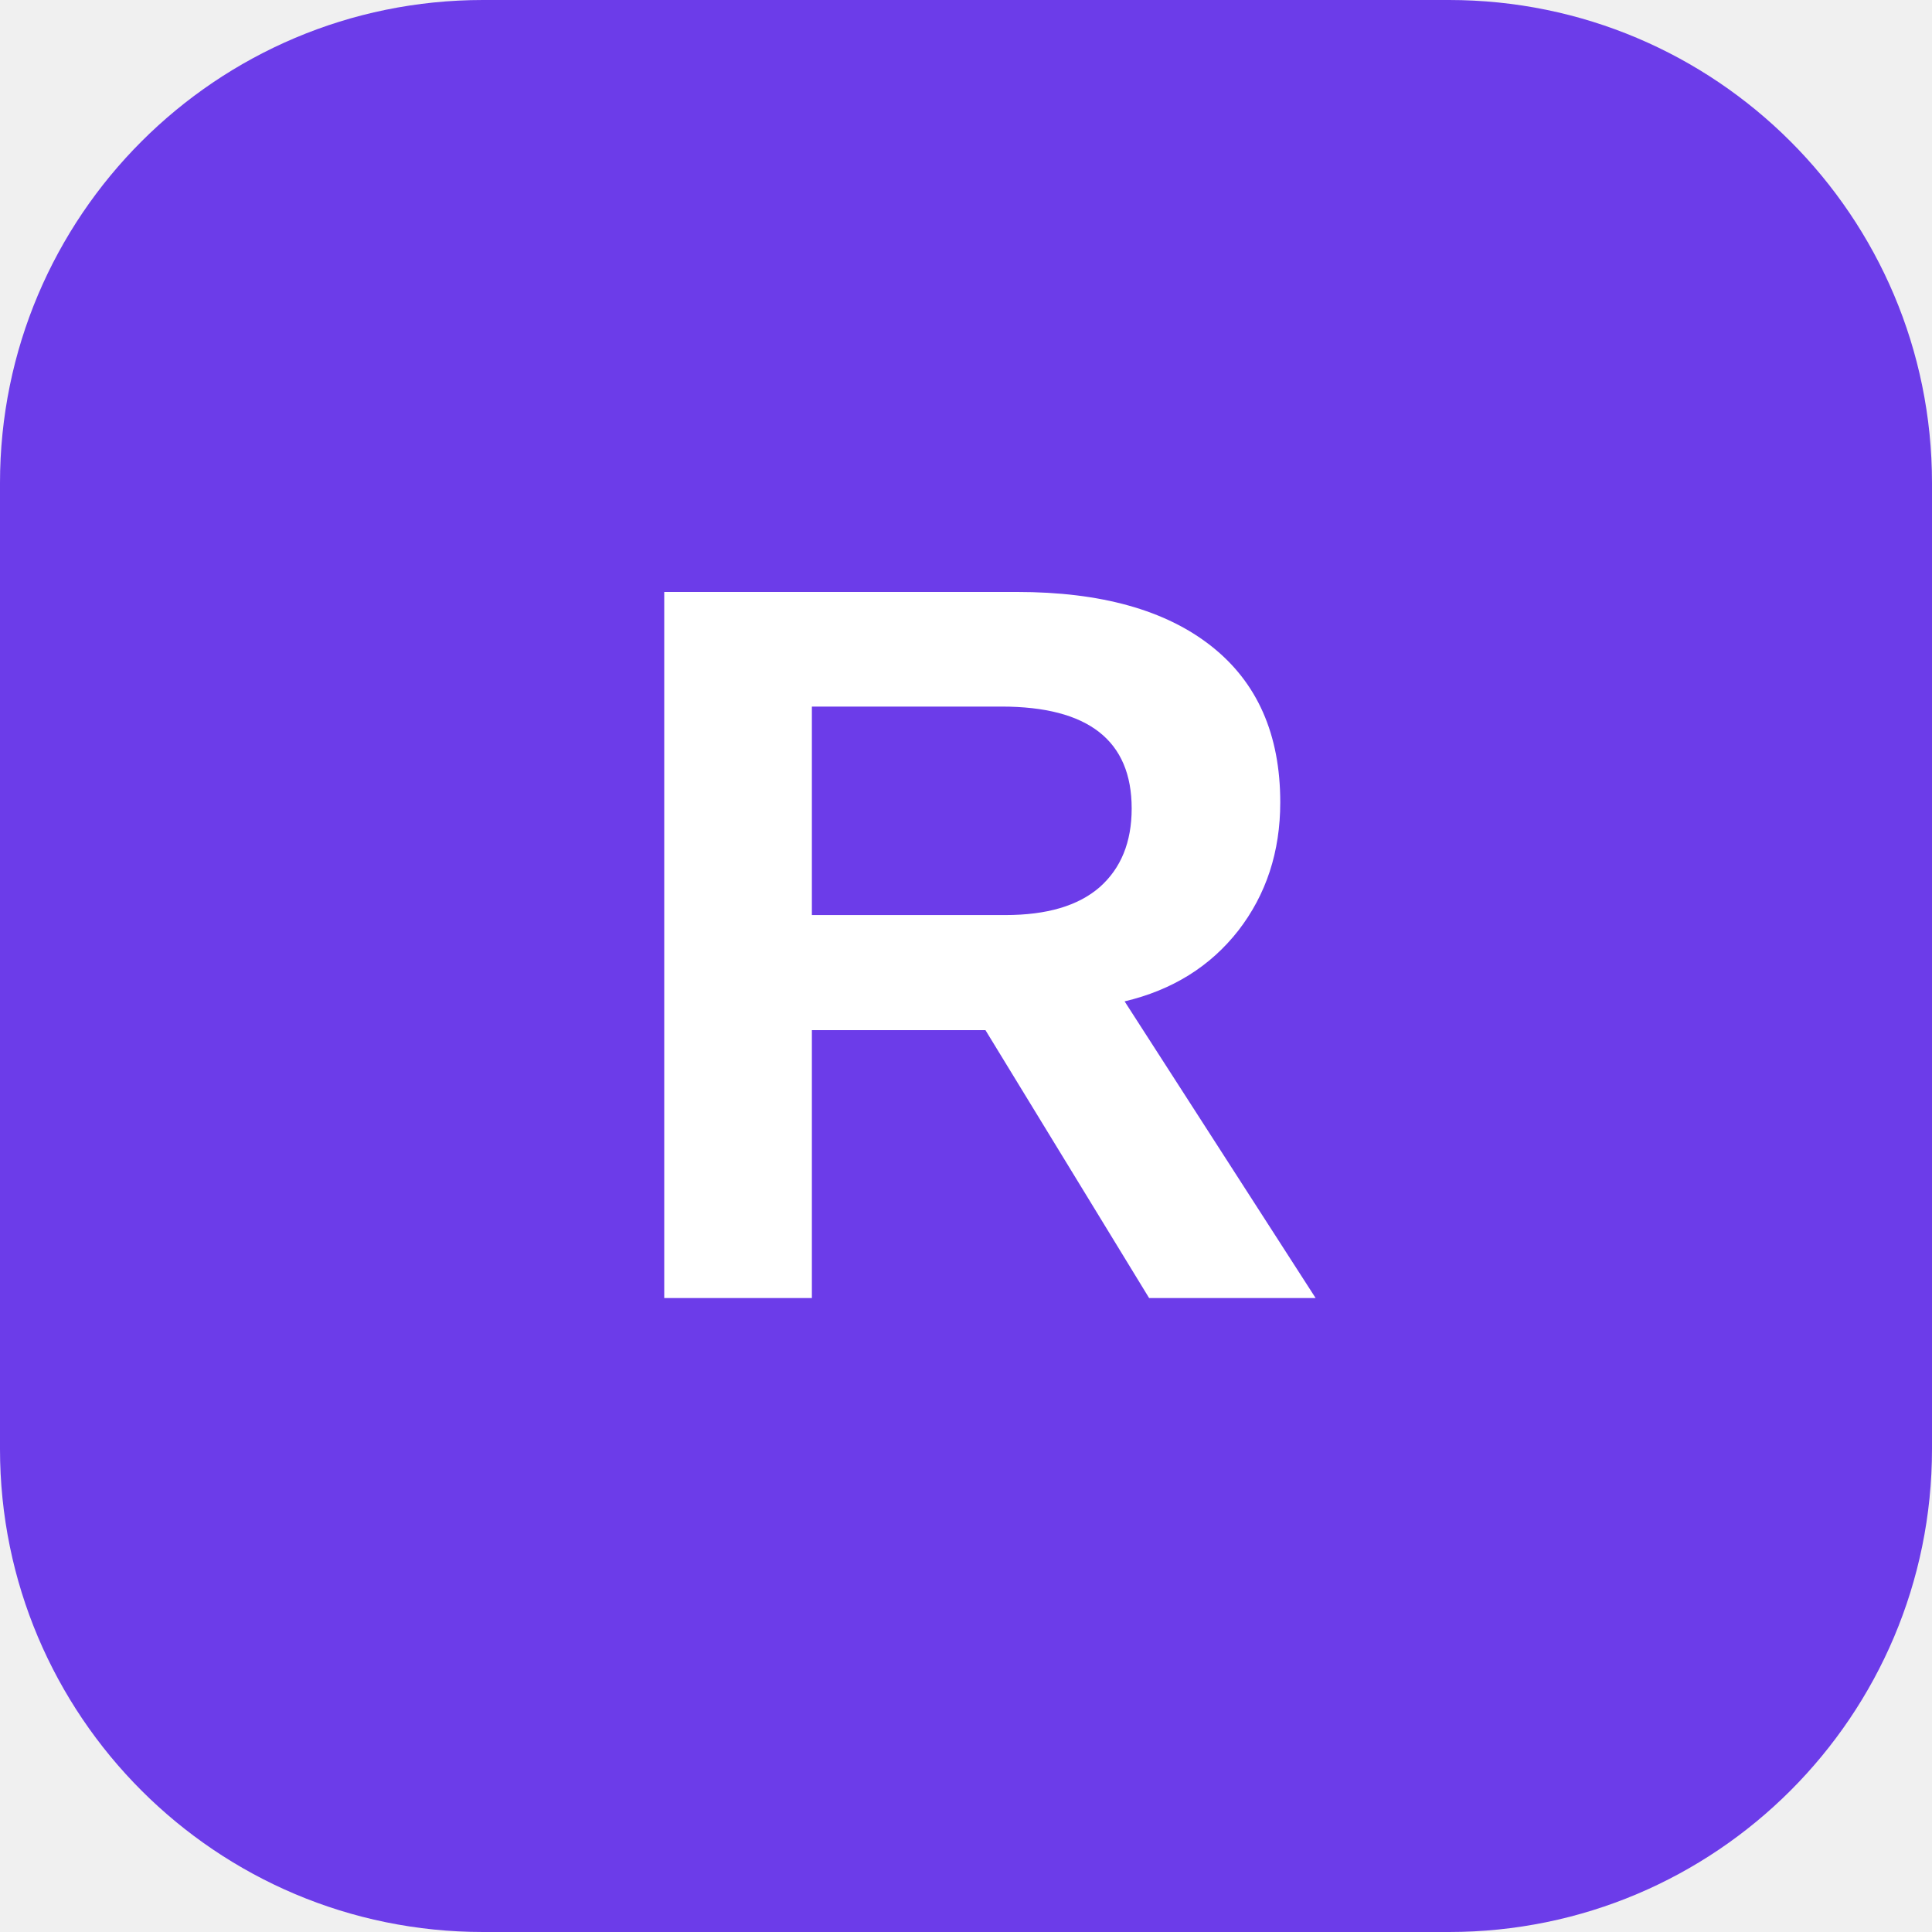
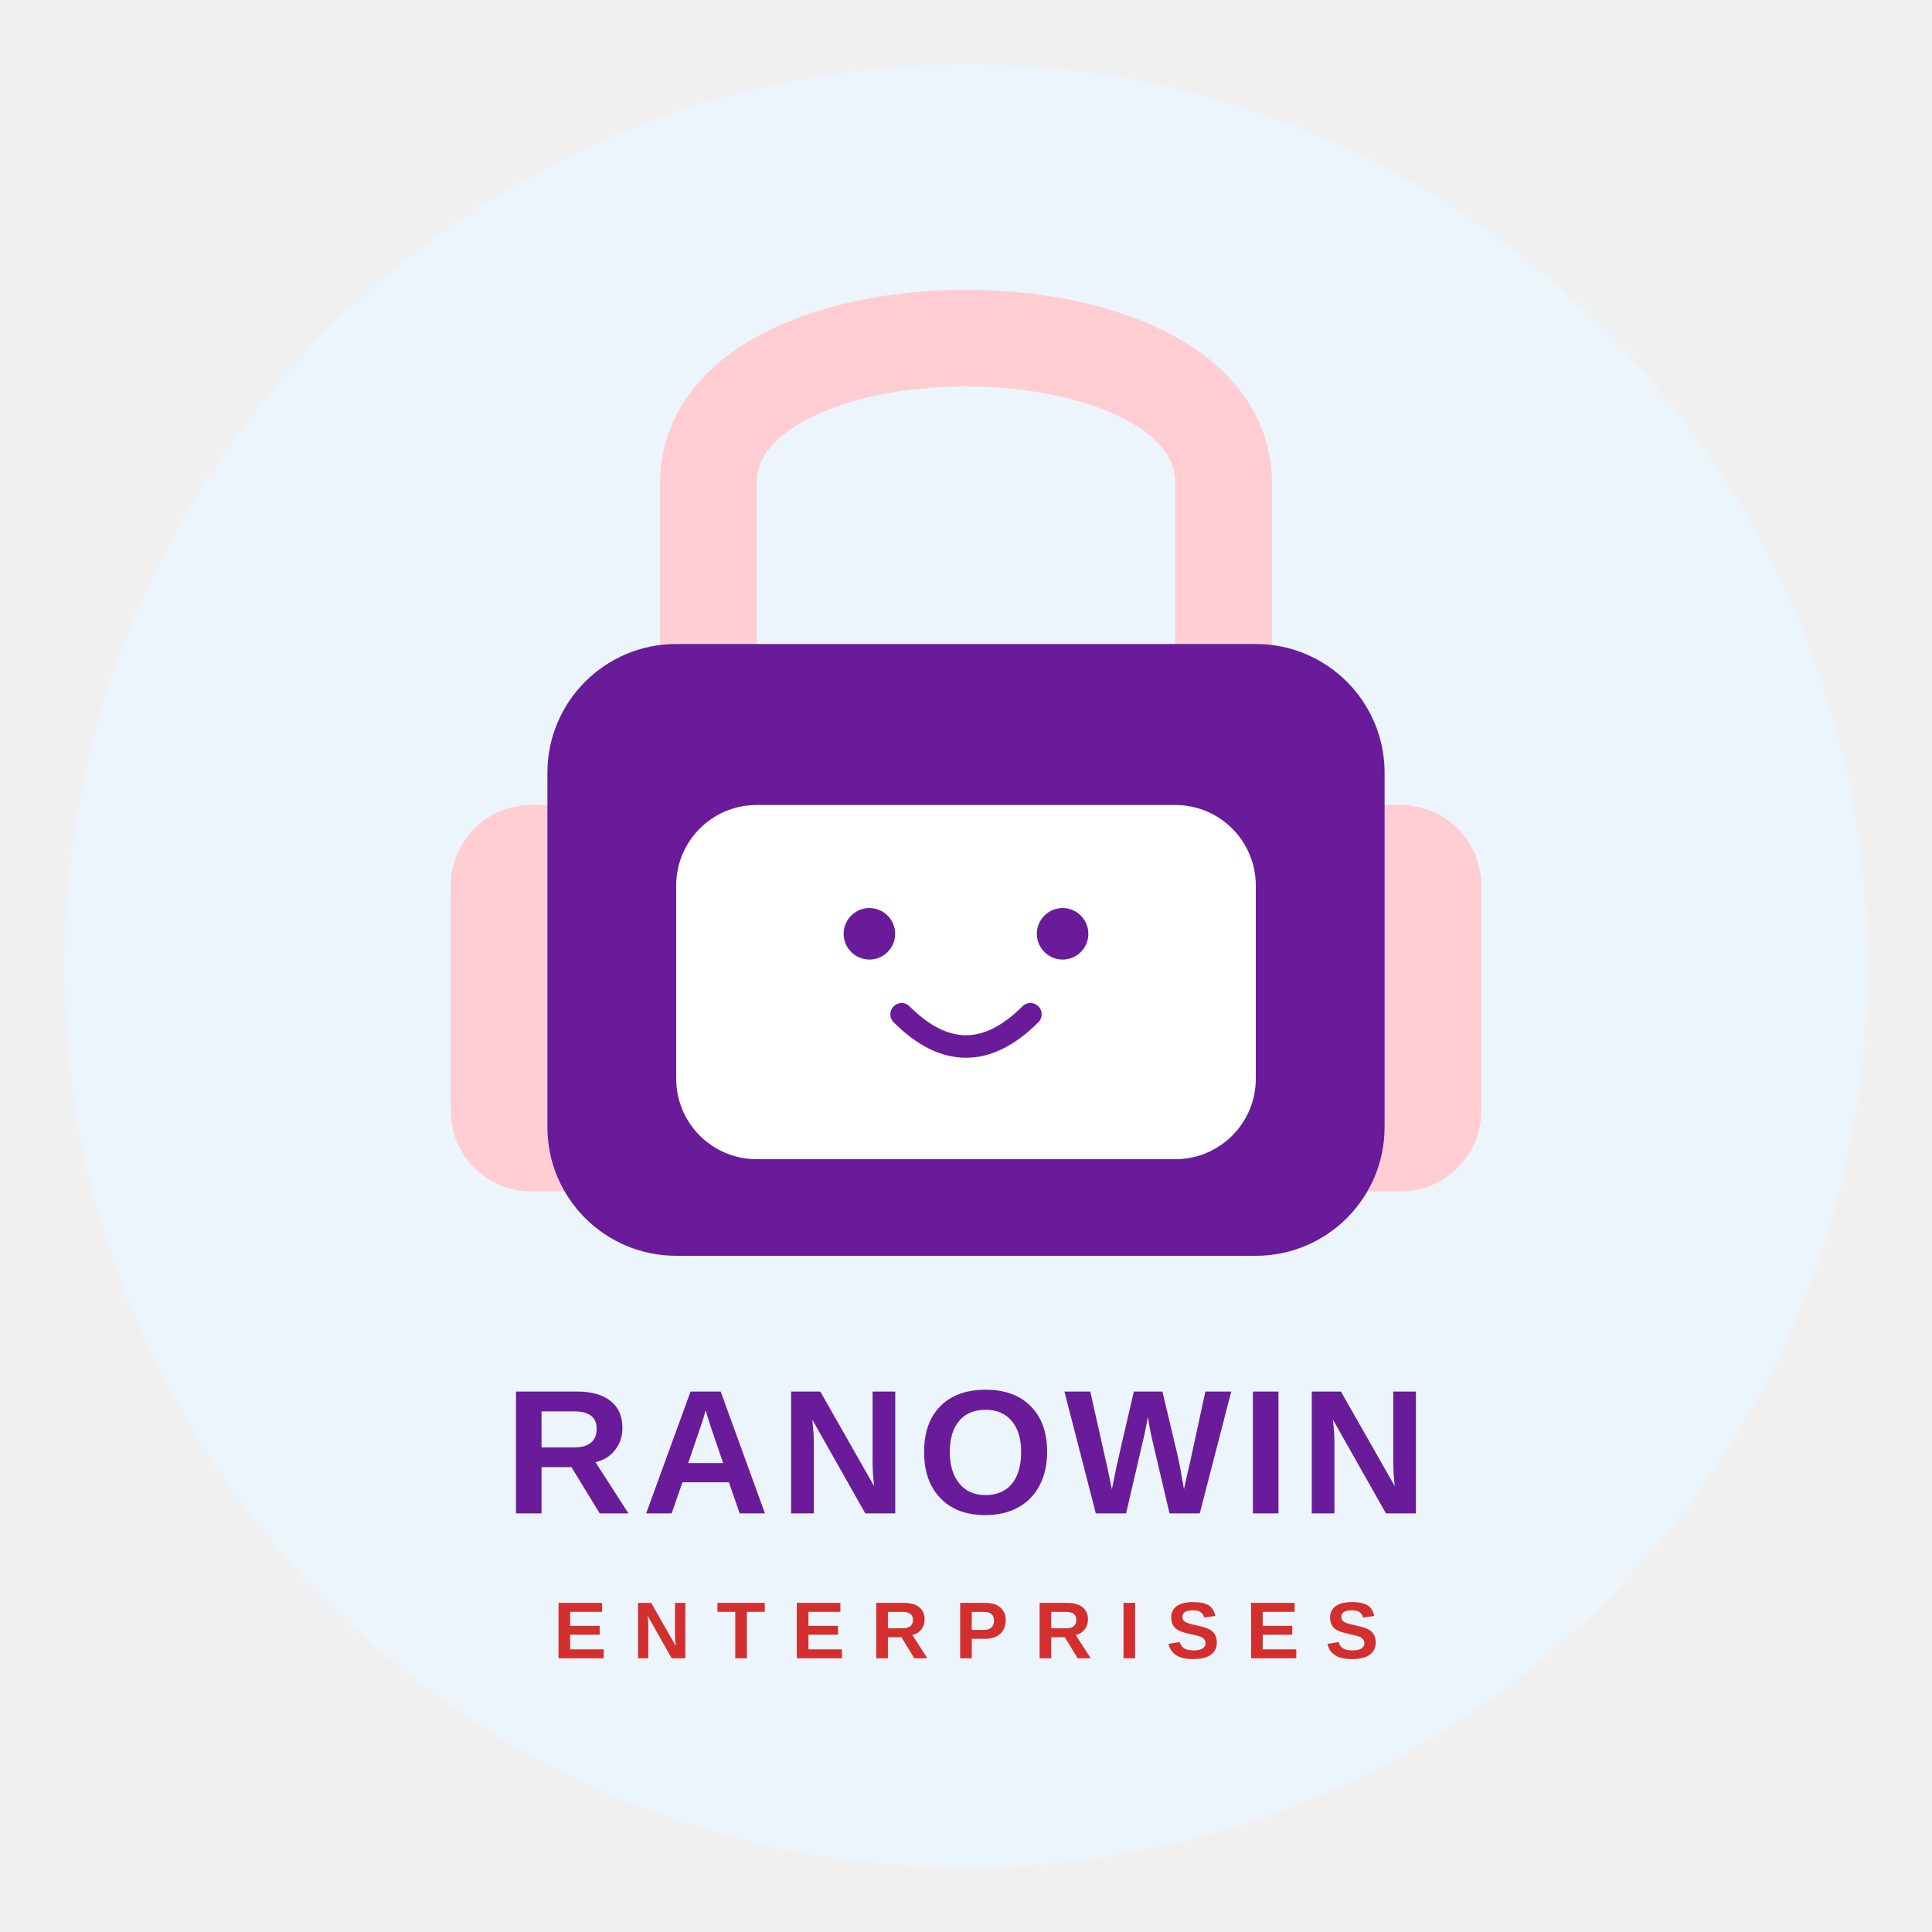
- <svg xmlns="http://www.w3.org/2000/svg" viewBox="0 0 64 64">
-   <rect width="64" height="64" rx="16" fill="#6C3CE9" />
-   <text x="32" y="43" font-family="Arial, Helvetica, sans-serif" font-size="34" font-weight="700" fill="#FFFFFF" text-anchor="middle">R</text>
+ <svg xmlns="http://www.w3.org/2000/svg" viewBox="0 0 600 600" width="100%" height="100%">
+   <circle cx="300" cy="300" r="280" fill="#EBF5FB" />
+   <path d="M 220 220 V 150 C 220 90, 380 90, 380 150 V 220" fill="none" stroke="#FFCDD2" stroke-width="30" stroke-linecap="round" />
+   <rect x="140" y="250" width="70" height="120" rx="25" fill="#FFCDD2" />
+   <rect x="390" y="250" width="70" height="120" rx="25" fill="#FFCDD2" />
+   <rect x="170" y="200" width="260" height="190" rx="40" fill="#6A1B9A" />
+   <rect x="210" y="250" width="180" height="110" rx="25" fill="#FFFFFF" />
+   <circle cx="270" cy="290" r="8" fill="#6A1B9A" />
+   <circle cx="330" cy="290" r="8" fill="#6A1B9A" />
+   <path d="M 280 315 Q 300 335 320 315" fill="none" stroke="#6A1B9A" stroke-width="7" stroke-linecap="round" />
+   <text x="300" y="470" font-family="Arial, sans-serif" font-size="55" font-weight="bold" fill="#6A1B9A" text-anchor="middle" letter-spacing="3">RANOWIN</text>
+   <text x="300" y="515" font-family="Arial, sans-serif" font-size="25" font-weight="bold" fill="#D32F2F" text-anchor="middle" letter-spacing="8">ENTERPRISES</text>
</svg>
